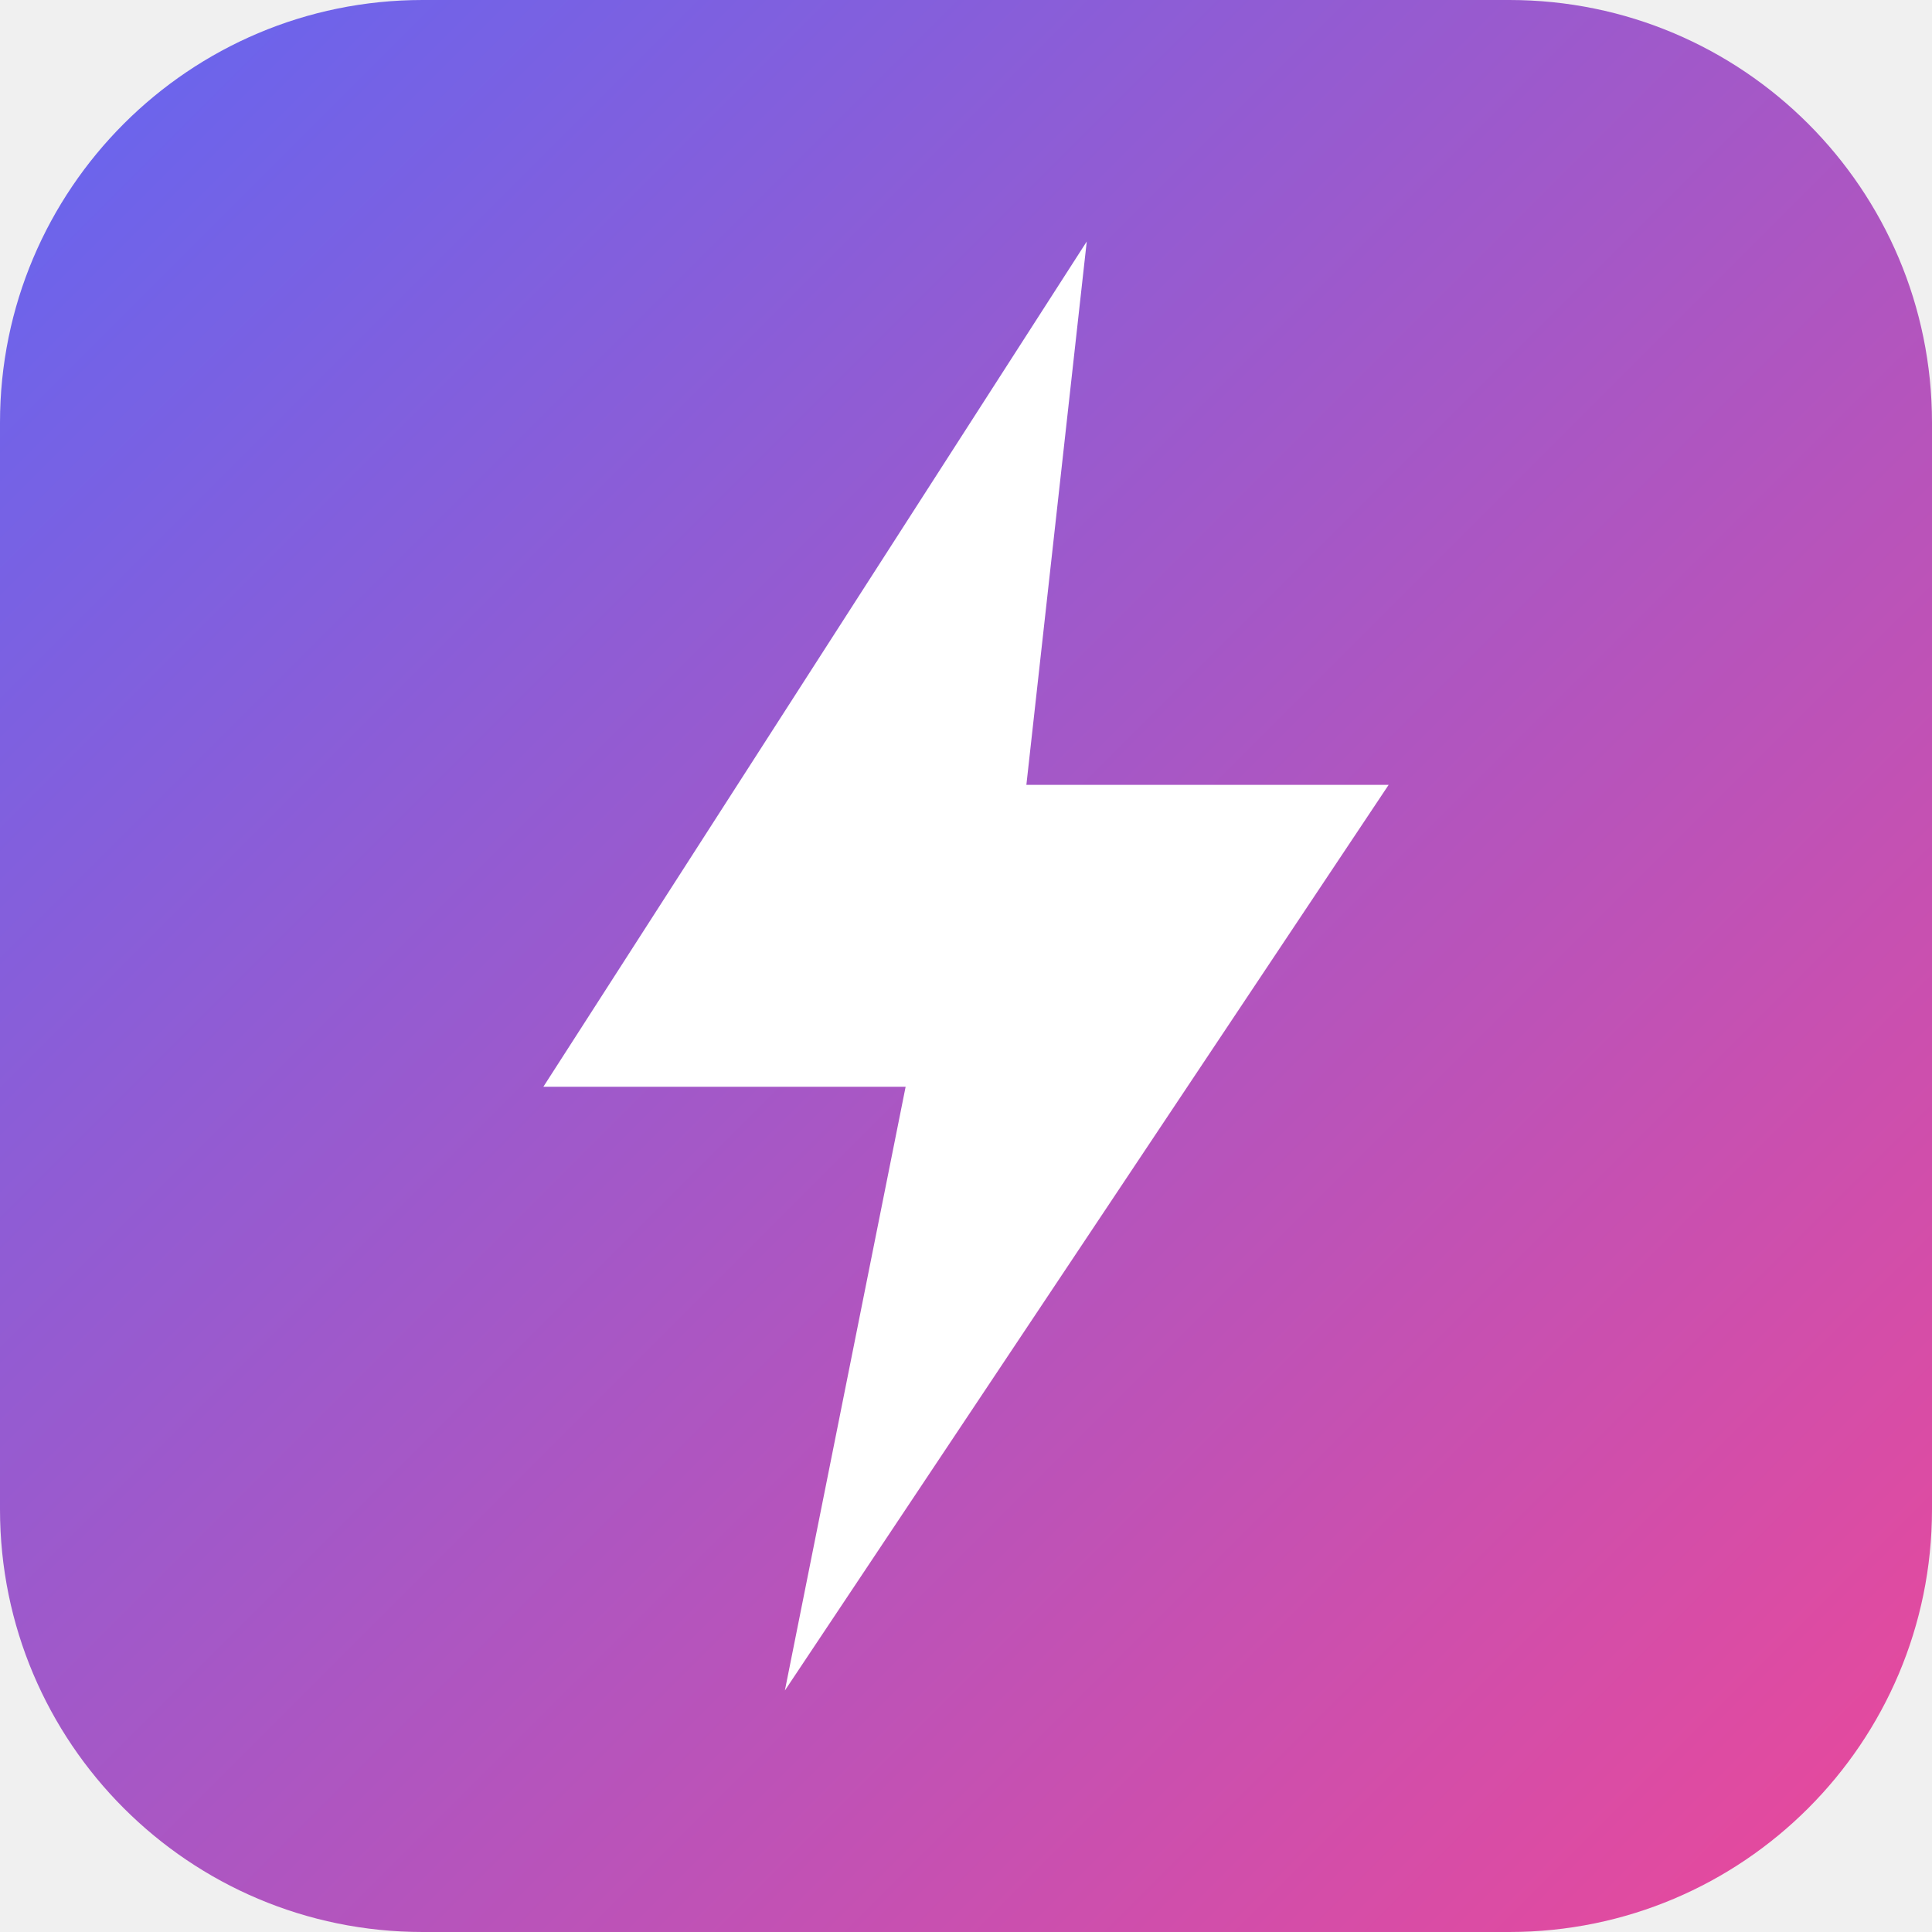
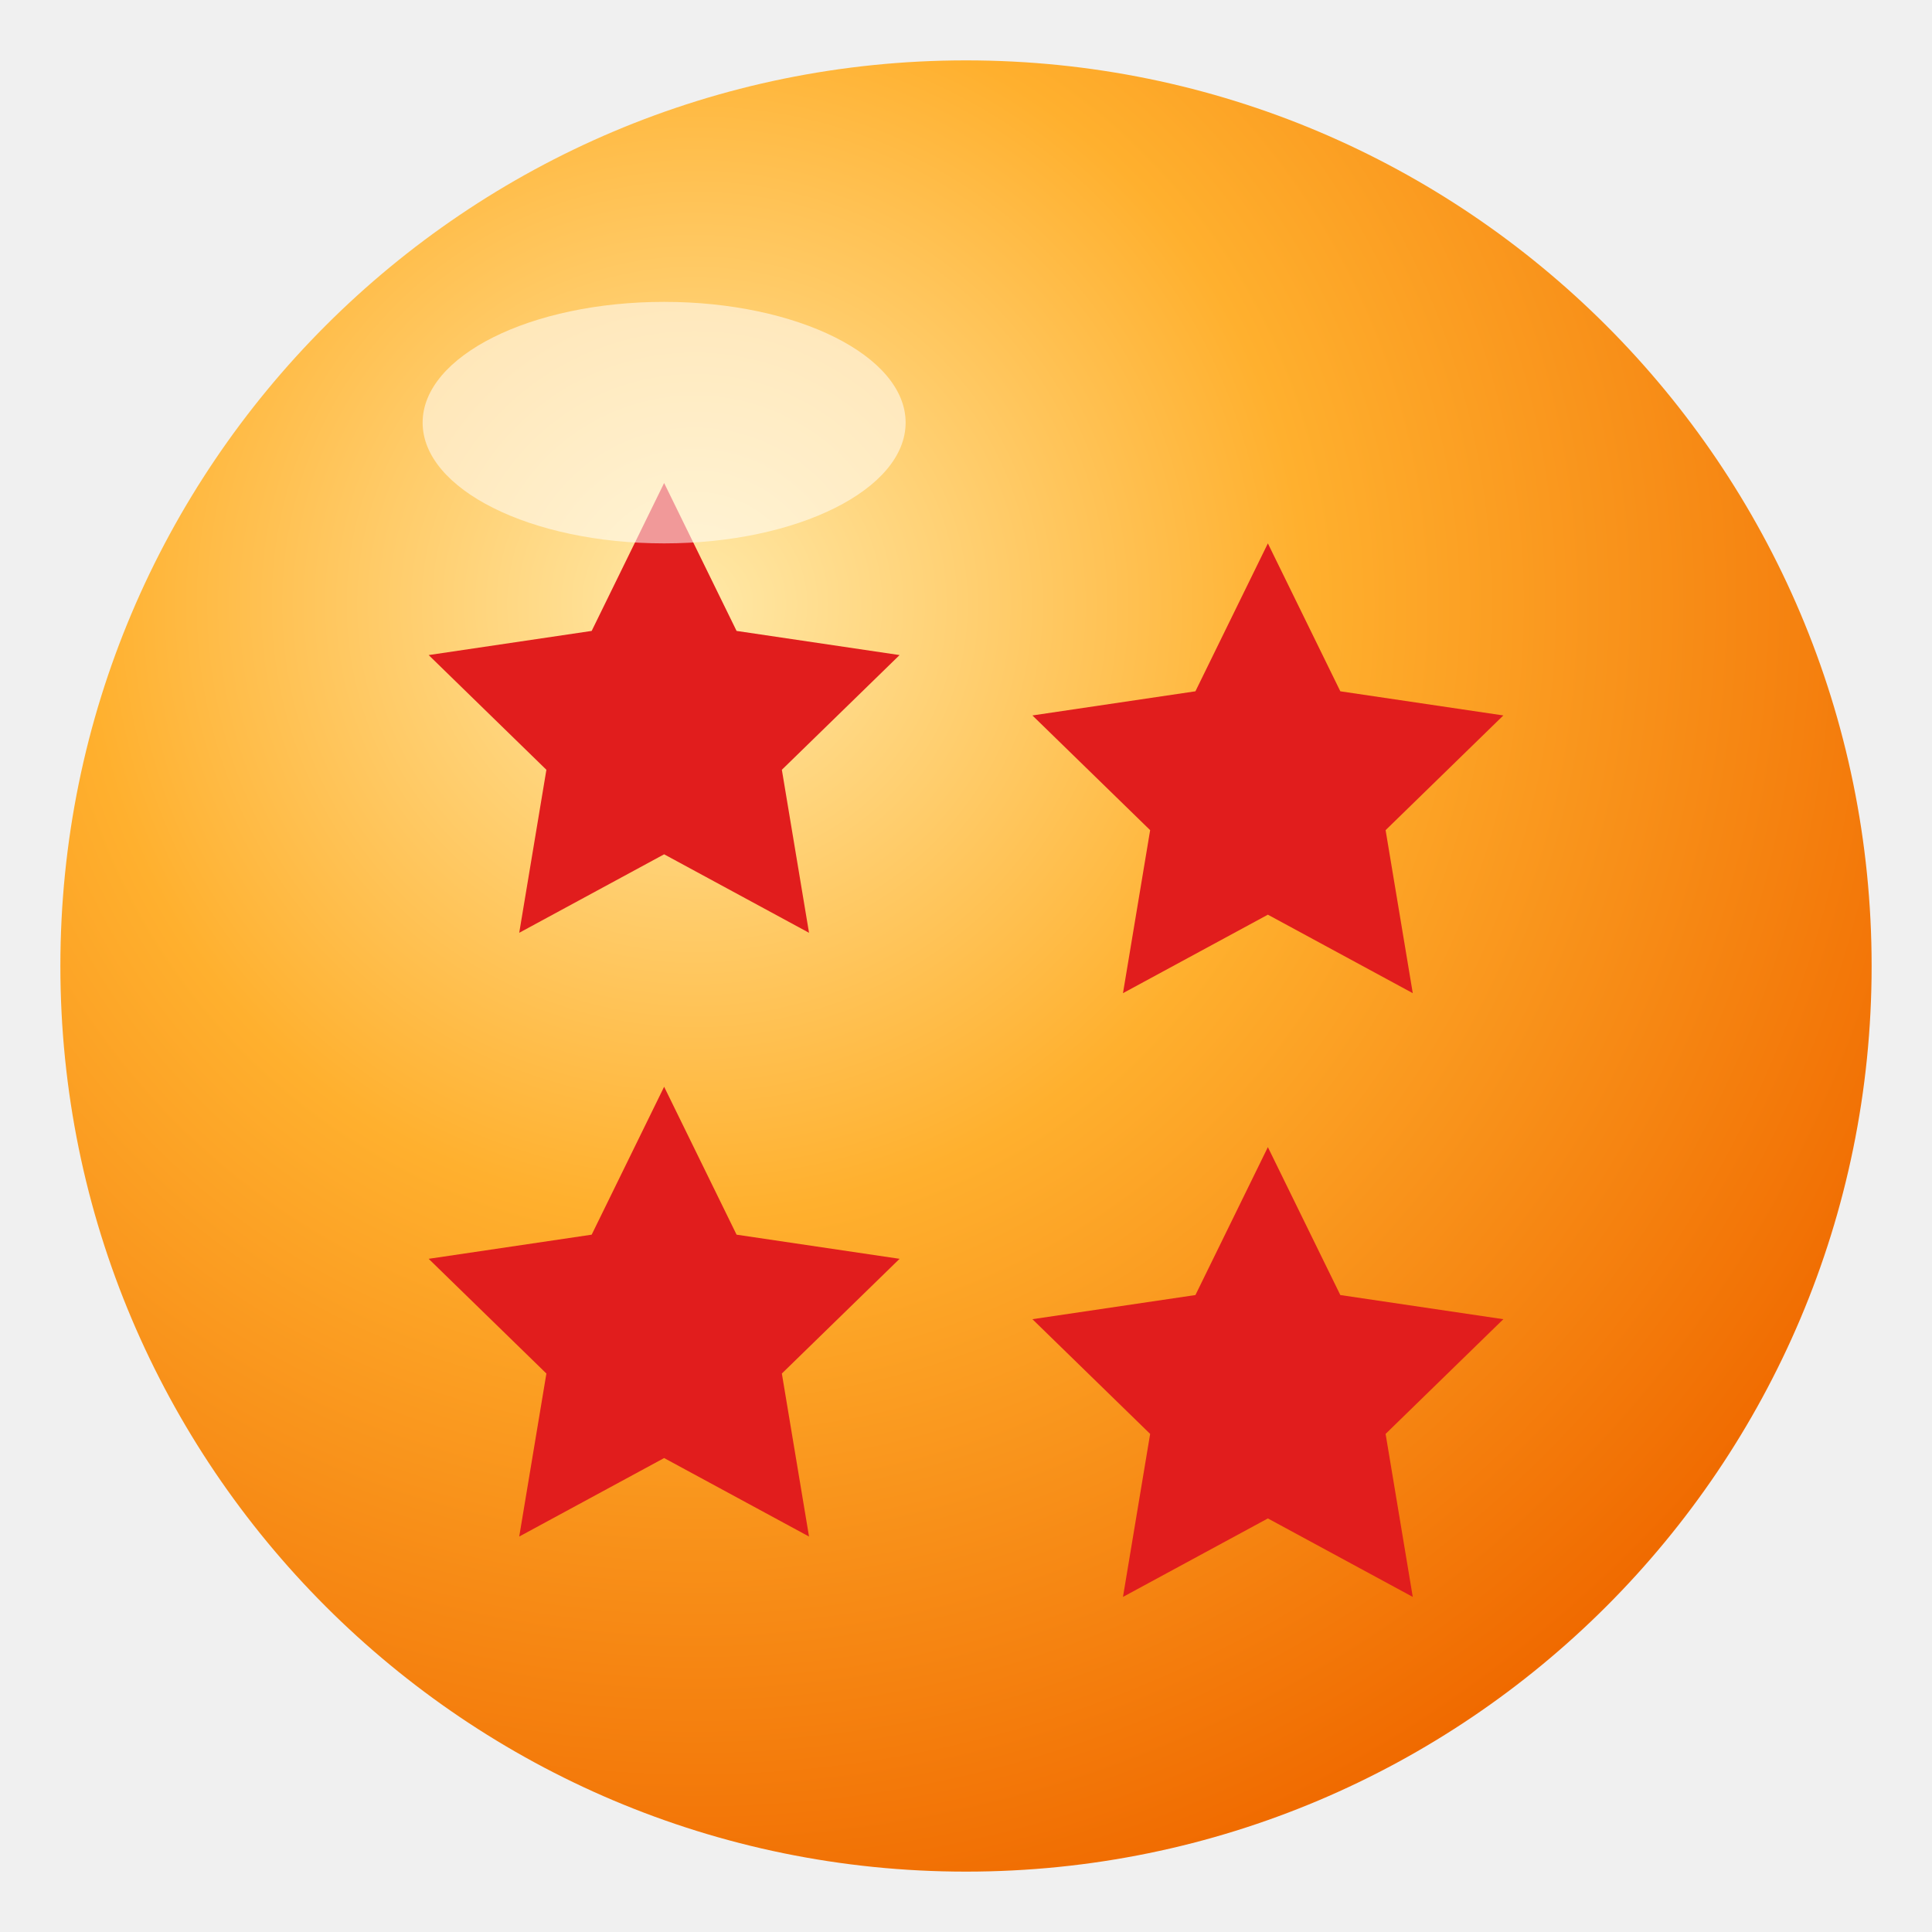
<svg xmlns="http://www.w3.org/2000/svg" viewBox="0 0 64 64">
  <defs>
-     <linearGradient id="g" x1="0" y1="0" x2="1" y2="1">
-       <stop offset="0" stop-color="#6366f1" />
-       <stop offset="1" stop-color="#ec4899" />
-     </linearGradient>
+     <radialGradient id="b" cx=".35" cy=".3" r=".75">
+       <stop offset="0" stop-color="#ffe9a8" />
+       <stop offset=".45" stop-color="#ffb02e" />
+       <stop offset="1" stop-color="#f06a00" />
+     </radialGradient>
  </defs>
-   <rect width="64" height="64" rx="14" fill="url(#g)" />
-   <path d="M36 8 18 36h12l-4 20 20-30H34z" fill="#fff" />
+   <circle cx="32" cy="32" r="30" fill="url(#b)" />
+   <g fill="#e11d1d">
+     <path d="M22 16l2.4 4.9 5.4.8-3.9 3.8.9 5.4-4.8-2.6-4.8 2.6.9-5.4-3.9-3.8 5.4-.8z" />
+     <path d="M42 18l2.4 4.9 5.4.8-3.9 3.8.9 5.4-4.8-2.6-4.8 2.6.9-5.4-3.9-3.8 5.4-.8z" />
+     <path d="M22 36l2.4 4.9 5.4.8-3.9 3.8.9 5.4-4.8-2.6-4.8 2.6.9-5.4-3.9-3.8 5.4-.8z" />
+     <path d="M42 38l2.4 4.9 5.4.8-3.9 3.8.9 5.4-4.8-2.6-4.8 2.6.9-5.4-3.9-3.8 5.4-.8z" />
+   </g>
+   <ellipse cx="22" cy="14" rx="8" ry="4" fill="#fff" opacity=".55" />
</svg>
